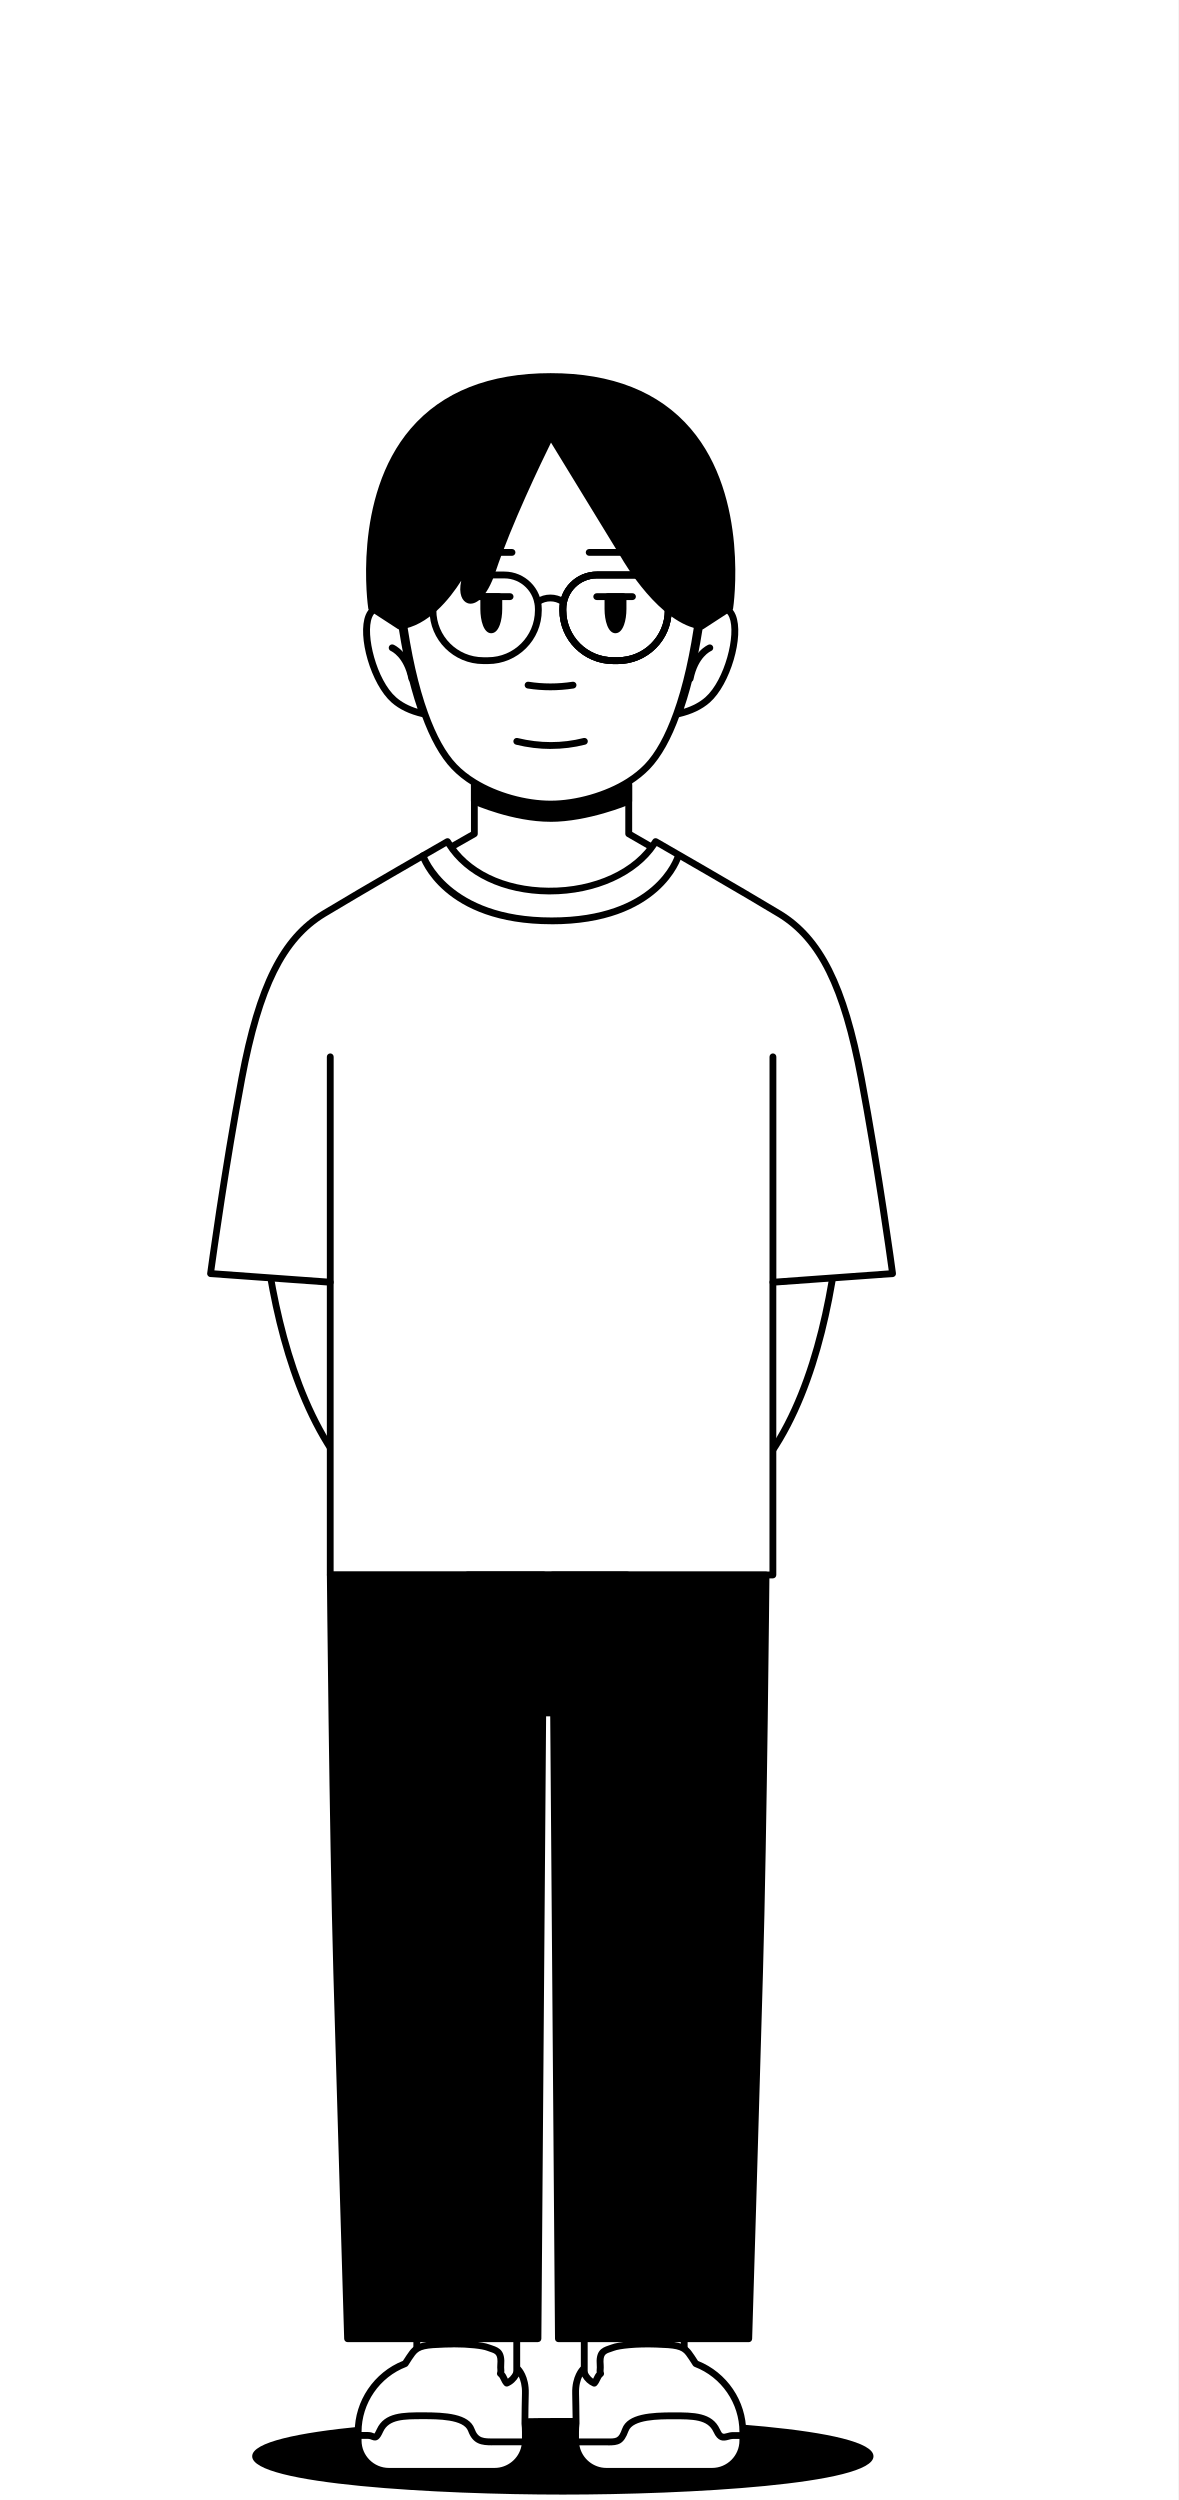
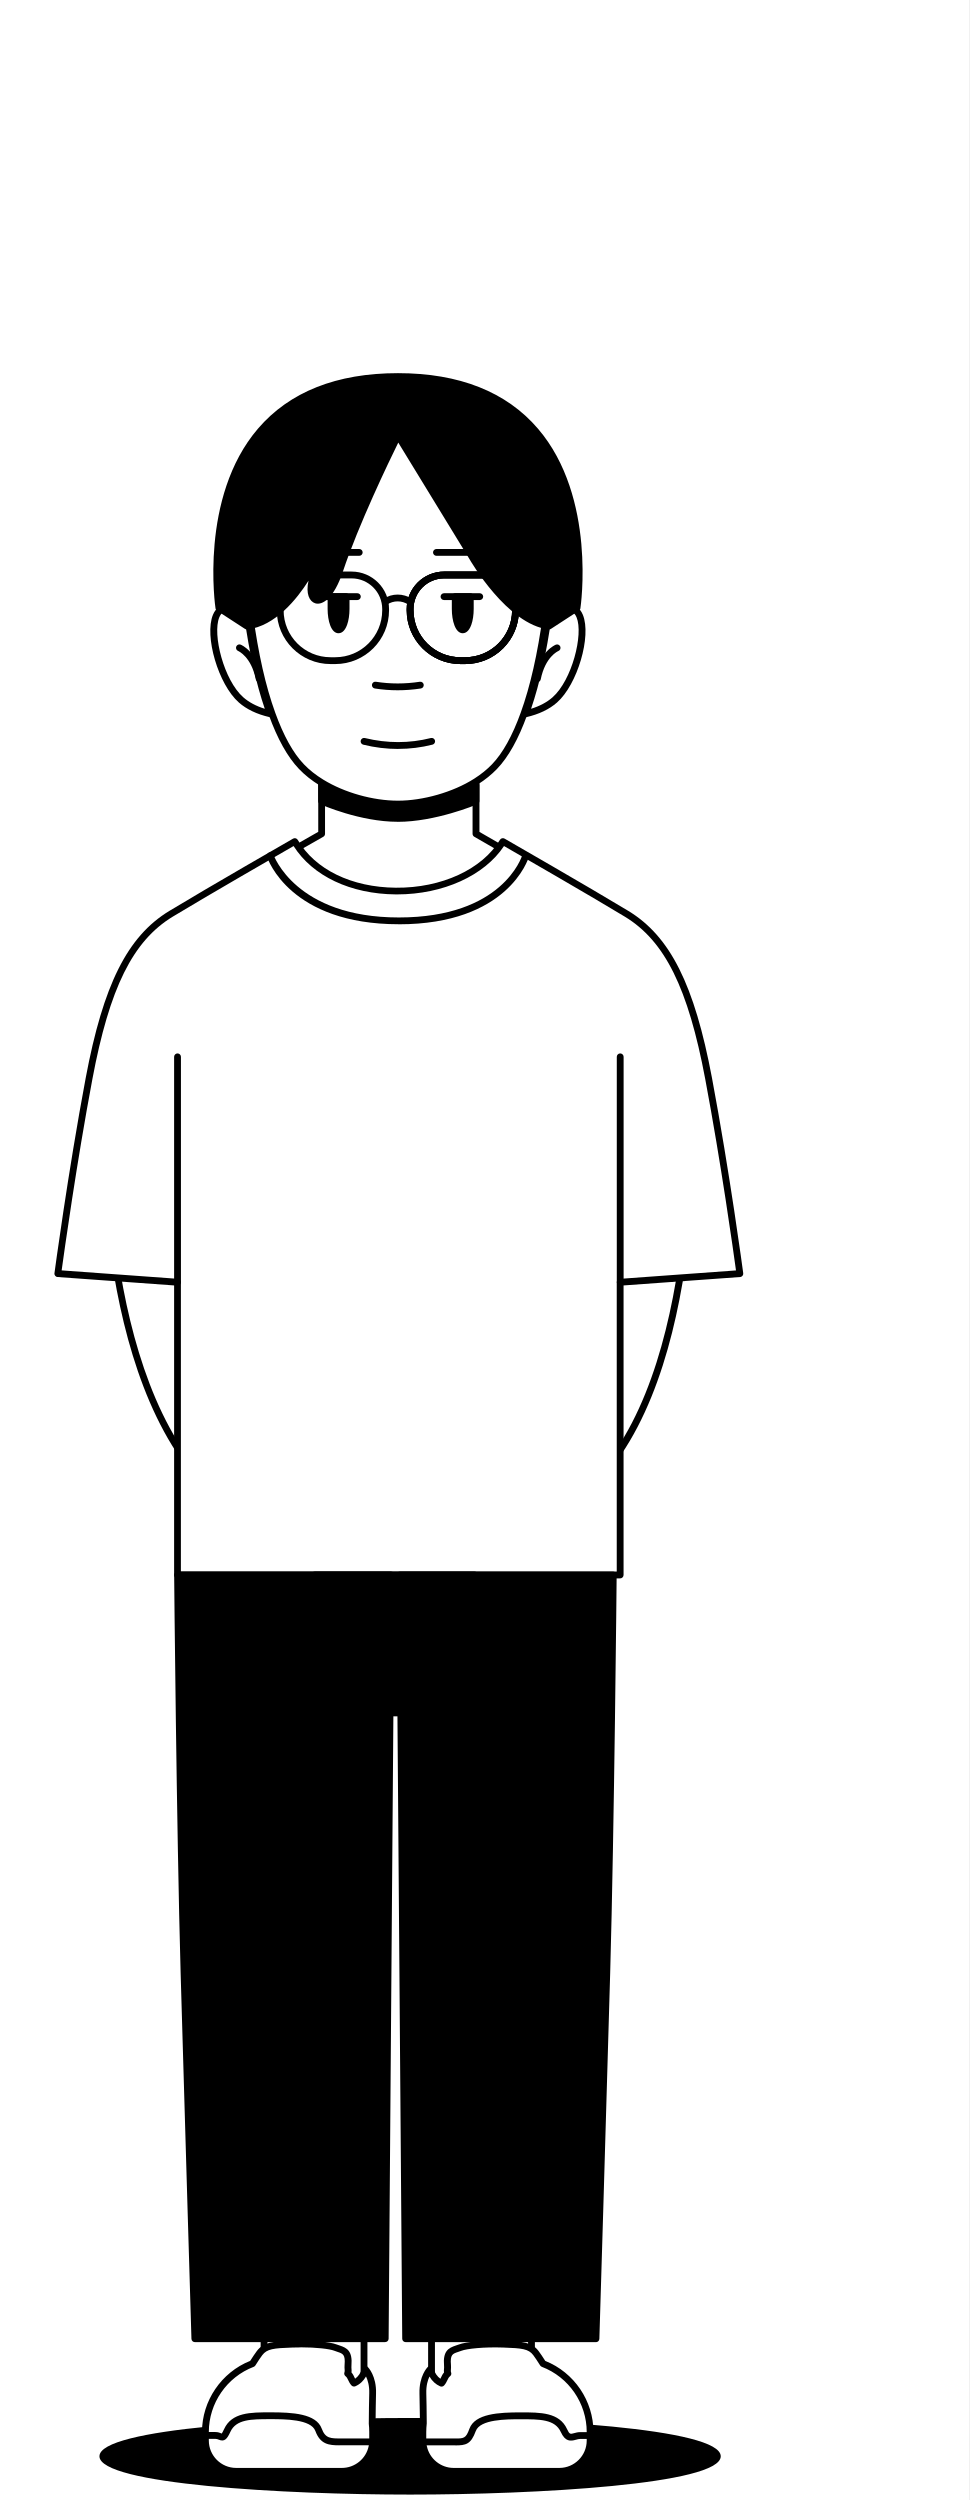
- <svg xmlns="http://www.w3.org/2000/svg" id="Layer_2" data-name="Layer 2" viewBox="0 0 259 549.5">
+ <svg xmlns="http://www.w3.org/2000/svg" id="Layer_2" data-name="Layer 2" viewBox="0 0 213 549.5">
  <defs>
    <style>
      .cls-1 {
        fill: #fff;
      }
    </style>
  </defs>
  <g id="stand_still" data-name="stand still">
    <g>
-       <rect class="cls-1" width="259" height="549.5" />
+       <rect class="cls-1" width="213" height="549.5" />
      <g>
-         <ellipse cx="123.71" cy="539.89" rx="67.53" ry="7.67" />
-         <path d="m123.71,548.31c-27.45,0-68.28-2.24-68.28-8.42s40.83-8.42,68.28-8.42,68.28,2.24,68.28,8.42-40.83,8.42-68.28,8.42Zm0-15.33c-18.01,0-34.94.8-47.67,2.24-18.9,2.14-19.11,4.65-19.11,4.68s.22,2.53,19.11,4.68c12.73,1.45,29.66,2.24,47.67,2.24s34.94-.8,47.67-2.24c18.9-2.14,19.11-4.65,19.11-4.68s-.22-2.53-19.11-4.68c-12.73-1.44-29.66-2.24-47.67-2.24Z" />
+         <ellipse cx="90.14" cy="539.89" rx="67.53" ry="7.67" />
+         <path d="m90.14,548.31c-27.45,0-68.28-2.24-68.28-8.42s40.83-8.42,68.28-8.42,68.28,2.24,68.28,8.42-40.83,8.42-68.28,8.42Zm0-15.33c-18.01,0-34.94.8-47.67,2.24-18.9,2.14-19.11,4.65-19.11,4.68s.22,2.53,19.11,4.68c12.73,1.45,29.66,2.24,47.67,2.24s34.94-.8,47.67-2.24c18.9-2.14,19.11-4.65,19.11-4.68s-.22-2.53-19.11-4.68c-12.73-1.44-29.66-2.24-47.67-2.24Z" />
      </g>
-       <path d="m165.4,325.25c-.18,0-.36-.06-.5-.19-.31-.28-.33-.75-.06-1.06,23.51-26.13,19.91-86.3,19.87-86.9,0-21.57-8.65-35.09-26.44-41.39-.04-.02-.08-.03-.12-.06l-20.33-11.73c-.23-.13-.38-.38-.38-.65v-10.01h-32.43v10.01c0,.27-.14.52-.38.65l-20.58,11.73s-.08.04-.12.06c-17.79,6.3-26.44,19.82-26.44,41.34-.04.62-3.29,57.27,19,85.37.26.32.2.8-.12,1.05-.32.26-.8.2-1.05-.12-22.65-28.56-19.36-85.78-19.32-86.35,0-22.16,8.95-36.14,27.38-42.68l20.14-11.48v-10.32c0-.2.08-.39.22-.53s.33-.22.53-.22h33.93c.41,0,.75.34.75.75v10.33l19.9,11.48c18.42,6.55,27.38,20.52,27.38,42.73.04.56,3.68,61.35-20.25,87.95-.15.16-.35.25-.56.25Z" />
+       <path d="m131.83,325.25c-.18,0-.36-.06-.5-.19-.31-.28-.33-.75-.06-1.06,23.51-26.13,19.91-86.3,19.87-86.9,0-21.57-8.65-35.09-26.44-41.39-.04-.02-.08-.03-.12-.06l-20.33-11.73c-.23-.13-.38-.38-.38-.65v-10.01h-32.43v10.01c0,.27-.14.52-.38.65l-20.58,11.73s-.08.04-.12.06c-17.79,6.3-26.44,19.82-26.44,41.34-.04.62-3.29,57.27,19,85.37.26.32.2.8-.12,1.05-.32.26-.8.2-1.05-.12-22.65-28.56-19.36-85.78-19.32-86.35,0-22.16,8.95-36.14,27.38-42.68l20.14-11.48v-10.32c0-.2.08-.39.22-.53s.33-.22.53-.22h33.93c.41,0,.75.34.75.75v10.33l19.9,11.48c18.42,6.55,27.38,20.52,27.38,42.73.04.56,3.68,61.35-20.25,87.95-.15.16-.35.25-.56.25Z" />
      <g>
-         <path d="m138.19,171.8v4.28s-9,3.8-17.21,3.8-16.72-3.8-16.72-3.8v-4.05c5.13,3.14,11.6,4.72,16.78,4.72s11.97-1.65,17.15-4.94Z" />
-         <path d="m120.98,180.63c-8.27,0-16.67-3.71-17.03-3.87-.27-.12-.44-.39-.44-.69v-4.05c0-.27.15-.52.38-.65.24-.13.53-.13.76.02,4.63,2.84,10.91,4.61,16.39,4.61s12.07-1.85,16.75-4.83c.23-.15.52-.16.76-.02.24.13.39.38.39.66v4.28c0,.3-.18.57-.46.69-.37.16-9.24,3.86-17.5,3.86Zm-15.97-5.05c1.84.76,9.07,3.55,15.97,3.55s14.54-2.81,16.46-3.56v-2.45c-4.78,2.71-10.93,4.37-16.4,4.37s-11.31-1.58-16.03-4.17v2.25Z" />
+         <path d="m104.62,171.8v4.28s-9,3.8-17.21,3.8-16.72-3.8-16.72-3.8v-4.05c5.13,3.14,11.6,4.72,16.78,4.72s11.97-1.65,17.15-4.94Z" />
+         <path d="m87.41,180.63c-8.27,0-16.67-3.71-17.03-3.87-.27-.12-.44-.39-.44-.69v-4.05c0-.27.15-.52.38-.65.24-.13.53-.13.76.02,4.63,2.84,10.91,4.61,16.39,4.61s12.07-1.85,16.75-4.83c.23-.15.52-.16.76-.02.24.13.39.38.39.66v4.28c0,.3-.18.57-.46.69-.37.16-9.24,3.86-17.5,3.86Zm-15.97-5.05c1.84.76,9.07,3.55,15.97,3.55s14.54-2.81,16.46-3.56v-2.45c-4.78,2.71-10.93,4.37-16.4,4.37s-11.31-1.58-16.03-4.17v2.25Z" />
      </g>
      <g>
-         <path class="cls-1" d="m154.35,129.2c-.21,2.09-.45,4.1-.7,6.03-1.2,8.9-2.9,16.09-4.91,21.66-1.93,5.34-4.14,9.19-6.46,11.61-1.19,1.24-2.57,2.34-4.08,3.3-5.18,3.3-11.85,4.94-17.15,4.94s-11.65-1.57-16.78-4.72c-1.65-1.01-3.16-2.18-4.44-3.53-2.33-2.42-4.54-6.27-6.47-11.61-2.01-5.57-3.71-12.76-4.9-21.65-.26-1.93-.5-3.94-.71-6.04-2.11-20.99,7.42-42.54,33.3-42.54,28.08,0,35.41,21.55,33.31,42.54Z" />
-         <path d="m121.04,177.49c-5.74,0-12.32-1.85-17.17-4.83-1.77-1.08-3.31-2.31-4.59-3.65-2.49-2.6-4.73-6.6-6.63-11.87-2.13-5.89-3.79-13.23-4.94-21.81-.27-1.93-.5-3.97-.71-6.06-1.33-13.26,1.98-25.38,9.08-33.24,6.08-6.72,14.47-10.12,24.96-10.12,11.11,0,19.74,3.32,25.66,9.86,6.83,7.55,9.81,19.45,8.4,33.5h0c-.2,2.03-.44,4.07-.71,6.06-1.16,8.59-2.82,15.93-4.95,21.81-1.9,5.28-4.13,9.27-6.63,11.87-1.19,1.24-2.61,2.39-4.22,3.41-4.91,3.12-11.63,5.06-17.55,5.06Zm0-90.08c-10.05,0-18.07,3.24-23.85,9.63-6.82,7.54-9.99,19.24-8.7,32.08.21,2.07.44,4.09.7,6.01,1.14,8.47,2.77,15.71,4.87,21.5,1.83,5.08,3.95,8.9,6.3,11.35,1.19,1.25,2.64,2.39,4.29,3.4,4.63,2.84,10.91,4.61,16.39,4.61s12.07-1.85,16.75-4.83c1.51-.96,2.83-2.03,3.94-3.18,2.35-2.45,4.47-6.27,6.3-11.35,2.09-5.78,3.73-13.02,4.87-21.5.26-1.97.5-4,.7-6.01,1.37-13.63-1.48-25.12-8.02-32.35-5.62-6.21-13.88-9.36-24.54-9.36Zm33.31,41.79h0,0Z" />
+         <path class="cls-1" d="m120.78,129.2c-.21,2.09-.45,4.1-.7,6.03-1.2,8.9-2.9,16.09-4.91,21.66-1.93,5.34-4.14,9.19-6.46,11.61-1.19,1.24-2.57,2.34-4.08,3.3-5.18,3.3-11.85,4.94-17.15,4.94s-11.65-1.57-16.78-4.72c-1.65-1.01-3.16-2.18-4.44-3.53-2.33-2.42-4.54-6.27-6.47-11.61-2.01-5.57-3.71-12.76-4.9-21.65-.26-1.93-.5-3.94-.71-6.04-2.11-20.99,7.42-42.54,33.3-42.54,28.08,0,35.41,21.55,33.31,42.54Z" />
+         <path d="m87.47,177.49c-5.74,0-12.32-1.85-17.17-4.83-1.77-1.08-3.31-2.31-4.59-3.65-2.49-2.6-4.73-6.6-6.63-11.87-2.13-5.89-3.79-13.23-4.94-21.81-.27-1.93-.5-3.97-.71-6.06-1.33-13.26,1.98-25.38,9.08-33.24,6.08-6.72,14.47-10.12,24.96-10.12,11.11,0,19.74,3.32,25.66,9.86,6.83,7.55,9.81,19.45,8.4,33.5h0c-.2,2.03-.44,4.07-.71,6.06-1.16,8.59-2.82,15.93-4.95,21.81-1.9,5.28-4.13,9.27-6.63,11.87-1.19,1.24-2.61,2.39-4.22,3.41-4.91,3.12-11.63,5.06-17.55,5.06Zm0-90.08c-10.05,0-18.07,3.24-23.85,9.63-6.82,7.54-9.99,19.24-8.7,32.08.21,2.07.44,4.09.7,6.01,1.14,8.47,2.77,15.71,4.87,21.5,1.83,5.08,3.95,8.9,6.3,11.35,1.19,1.25,2.64,2.39,4.29,3.4,4.63,2.84,10.91,4.61,16.39,4.61s12.07-1.85,16.75-4.83c1.51-.96,2.83-2.03,3.94-3.18,2.35-2.45,4.47-6.27,6.3-11.35,2.09-5.78,3.73-13.02,4.87-21.5.26-1.97.5-4,.7-6.01,1.37-13.63-1.48-25.12-8.02-32.35-5.62-6.21-13.88-9.36-24.54-9.36Zm33.31,41.79h0,0Z" />
      </g>
      <g>
-         <path d="m92.97,157.64c-.06,0-.11,0-.17-.02-2.77-.64-5.03-1.72-6.73-3.22-4.49-3.95-7.62-14.58-5.68-19.28.65-1.56,1.87-2.37,3.4-2.27,1.64.1,3.2.7,4.65,1.79.16.12.27.3.29.5,1.15,8.47,2.81,15.7,4.93,21.5.09.26.04.55-.14.75-.14.16-.35.25-.56.25Zm-9.44-23.3c-.56,0-1.27.19-1.75,1.35-1.55,3.74,1.01,13.83,5.28,17.58,1.23,1.08,2.81,1.93,4.72,2.52-1.9-5.57-3.41-12.34-4.49-20.14-1.13-.79-2.34-1.23-3.59-1.31-.06,0-.11,0-.17,0Z" />
-         <path d="m149.12,157.64c-.21,0-.42-.09-.56-.25-.18-.21-.24-.5-.14-.75,2.12-5.79,3.78-13.02,4.94-21.5.03-.2.13-.38.29-.5,1.44-1.08,3-1.68,4.64-1.78,1.54-.1,2.76.71,3.4,2.27,1.94,4.7-1.19,15.33-5.68,19.28-1.7,1.5-3.96,2.58-6.73,3.22-.06.01-.11.02-.17.02Zm5.68-21.99c-1.08,7.81-2.59,14.57-4.49,20.14,1.91-.59,3.49-1.44,4.72-2.52,0,0,0,0,0,0,4.27-3.76,6.83-13.84,5.28-17.58-.53-1.28-1.36-1.38-1.92-1.35-1.25.08-2.46.52-3.59,1.31Z" />
+         <path d="m59.39,157.64c-.06,0-.11,0-.17-.02-2.77-.64-5.03-1.72-6.73-3.22-4.49-3.95-7.62-14.58-5.68-19.28.65-1.56,1.87-2.37,3.4-2.27,1.64.1,3.2.7,4.65,1.79.16.12.27.3.29.5,1.15,8.47,2.81,15.7,4.93,21.5.09.26.04.55-.14.75-.14.16-.35.25-.56.25Zm-9.44-23.3c-.56,0-1.27.19-1.75,1.35-1.55,3.74,1.01,13.83,5.28,17.58,1.23,1.08,2.81,1.93,4.72,2.52-1.9-5.57-3.41-12.34-4.49-20.14-1.13-.79-2.34-1.23-3.59-1.31-.06,0-.11,0-.17,0Z" />
+         <path d="m115.54,157.64c-.21,0-.42-.09-.56-.25-.18-.21-.24-.5-.14-.75,2.12-5.79,3.78-13.02,4.94-21.5.03-.2.13-.38.29-.5,1.44-1.08,3-1.68,4.64-1.78,1.54-.1,2.76.71,3.4,2.27,1.94,4.7-1.19,15.33-5.68,19.28-1.7,1.5-3.96,2.58-6.73,3.22-.06.01-.11.02-.17.02Zm5.68-21.99c-1.08,7.81-2.59,14.57-4.49,20.14,1.91-.59,3.49-1.44,4.72-2.52,0,0,0,0,0,0,4.27-3.76,6.83-13.84,5.28-17.58-.53-1.28-1.36-1.38-1.92-1.35-1.25.08-2.46.52-3.59,1.31Z" />
      </g>
      <g>
-         <path d="m121.04,82.76c-47.26,0-39.36,50.84-39.36,50.84l6.16,4.01c8.84-1.08,14.86-13.85,14.86-13.85.09,1.13,0,2.01-.34,3.14-1.89,6.05,2.73,7.92,5.87-1.51,4.12-12.36,12.81-29.65,12.81-29.65l16.27,26.62s8.09,14.18,16.93,15.26l6.16-4.01s7.9-50.84-39.36-50.84Z" />
-         <path d="m154.24,138.35s-.06,0-.09,0c-9.11-1.11-17.15-15.04-17.49-15.63l-15.55-25.44c-2.04,4.15-8.74,18.05-12.17,28.34-1.99,5.97-4.54,7.48-6.1,6.98-1.25-.4-2.1-2.08-1.46-4.96-2.52,3.98-7.28,9.97-13.45,10.72-.18.02-.35-.02-.5-.12l-6.16-4.01c-.18-.12-.3-.3-.33-.51-.04-.24-3.61-24.39,9.33-39.5,6.94-8.1,17.29-12.2,30.77-12.2s23.83,4.1,30.77,12.2c12.95,15.11,9.37,39.26,9.33,39.5-.03.21-.15.4-.33.51l-6.16,4.01c-.12.08-.26.12-.41.12Zm-71.87-5.2l5.64,3.67c8.19-1.24,13.95-13.27,14-13.39.15-.31.48-.48.81-.42.33.06.59.34.61.68.1,1.28,0,2.24-.38,3.42-.74,2.36-.34,3.87.23,4.05.63.21,2.56-1.04,4.22-6.03,4.09-12.27,12.77-29.58,12.85-29.75.12-.24.37-.4.64-.41.29-.01.53.13.67.36l16.27,26.62c.09.16,7.85,13.6,16.11,14.87l5.64-3.67c.37-2.9,2.65-24.33-9.04-37.97-6.64-7.74-16.6-11.67-29.63-11.67s-22.99,3.93-29.63,11.67c-11.69,13.64-9.41,35.07-9.04,37.97Zm78.03.44h.01-.01Z" />
+         <path d="m87.47,82.76c-47.26,0-39.36,50.84-39.36,50.84l6.16,4.01c8.84-1.08,14.86-13.85,14.86-13.85.09,1.13,0,2.01-.34,3.14-1.89,6.05,2.73,7.92,5.87-1.51,4.12-12.36,12.81-29.65,12.81-29.65l16.27,26.62s8.09,14.18,16.93,15.26l6.16-4.01s7.9-50.84-39.36-50.84Z" />
+         <path d="m120.67,138.35s-.06,0-.09,0c-9.11-1.11-17.15-15.04-17.49-15.63l-15.55-25.44c-2.04,4.15-8.74,18.05-12.17,28.34-1.99,5.97-4.54,7.48-6.1,6.98-1.25-.4-2.1-2.08-1.46-4.96-2.52,3.98-7.28,9.97-13.45,10.72-.18.02-.35-.02-.5-.12l-6.16-4.01c-.18-.12-.3-.3-.33-.51-.04-.24-3.61-24.39,9.33-39.5,6.94-8.1,17.29-12.2,30.77-12.2s23.83,4.1,30.77,12.2c12.95,15.11,9.37,39.26,9.33,39.5-.03.21-.15.4-.33.51l-6.16,4.01c-.12.08-.26.12-.41.12Zm-71.87-5.2l5.64,3.67c8.19-1.24,13.95-13.27,14-13.39.15-.31.48-.48.81-.42.33.06.59.34.61.68.1,1.28,0,2.24-.38,3.42-.74,2.36-.34,3.87.23,4.05.63.21,2.56-1.04,4.22-6.03,4.09-12.27,12.77-29.58,12.85-29.75.12-.24.37-.4.64-.41.29-.01.53.13.67.36l16.27,26.62c.09.16,7.85,13.6,16.11,14.87l5.64-3.67c.37-2.9,2.65-24.33-9.04-37.97-6.64-7.74-16.6-11.67-29.63-11.67s-22.99,3.93-29.63,11.67c-11.69,13.64-9.41,35.07-9.04,37.97Zm78.03.44h.01-.01Z" />
      </g>
      <g>
-         <path d="m135.82,145.96h-1.05c-6.51,0-11.81-5.3-11.81-11.81v-.29c0-4.54,3.69-8.23,8.23-8.23h8.21c4.54,0,8.23,3.69,8.23,8.23v.29c0,6.51-5.3,11.81-11.81,11.81Zm-4.63-18.83c-3.71,0-6.73,3.02-6.73,6.73v.29c0,5.68,4.62,10.31,10.31,10.31h1.05c5.68,0,10.31-4.62,10.31-10.31v-.29c0-3.71-3.02-6.73-6.73-6.73h-8.21Z" />
-         <path d="m135.82,145.96h-1.05c-6.51,0-11.81-5.3-11.81-11.81v-.29c0-4.54,3.69-8.23,8.23-8.23h8.21c4.54,0,8.23,3.69,8.23,8.23v.29c0,6.51-5.3,11.81-11.81,11.81Zm-4.63-18.83c-3.71,0-6.73,3.02-6.73,6.73v.29c0,5.68,4.62,10.31,10.31,10.31h1.05c5.68,0,10.31-4.62,10.31-10.31v-.29c0-3.71-3.02-6.73-6.73-6.73h-8.21Z" />
-         <path d="m135.82,145.96h-1.05c-6.51,0-11.81-5.3-11.81-11.81v-.29c0-4.54,3.69-8.23,8.23-8.23h8.21c4.54,0,8.23,3.69,8.23,8.23v.29c0,6.51-5.3,11.81-11.81,11.81Zm-4.63-18.83c-3.71,0-6.73,3.02-6.73,6.73v.29c0,5.68,4.62,10.31,10.31,10.31h1.05c5.68,0,10.31-4.62,10.31-10.31v-.29c0-3.71-3.02-6.73-6.73-6.73h-8.21Z" />
-         <path d="m107.27,145.96h-1.05c-6.51,0-11.81-5.3-11.81-11.81v-.29c0-4.54,3.69-8.23,8.23-8.23h8.21c4.54,0,8.23,3.69,8.23,8.23v.29c0,6.51-5.3,11.81-11.81,11.81Zm-4.63-18.83c-3.71,0-6.73,3.02-6.73,6.73v.29c0,5.68,4.62,10.31,10.31,10.31h1.05c5.68,0,10.31-4.62,10.31-10.31v-.29c0-3.71-3.02-6.73-6.73-6.73h-8.21Z" />
-         <path d="m123.71,133.01c-.14,0-.29-.04-.42-.13-1.38-.93-3.24-.93-4.62,0-.34.23-.81.14-1.04-.2-.23-.34-.14-.81.2-1.04,1.88-1.27,4.41-1.27,6.29,0,.34.23.44.7.2,1.04-.15.22-.38.33-.62.33Z" />
+         <path d="m102.25,145.96h-1.05c-6.51,0-11.81-5.3-11.81-11.81v-.29c0-4.54,3.69-8.23,8.23-8.23h8.21c4.54,0,8.23,3.69,8.23,8.23v.29c0,6.51-5.3,11.81-11.81,11.81Zm-4.63-18.83c-3.71,0-6.73,3.02-6.73,6.73v.29c0,5.68,4.62,10.31,10.31,10.31h1.05c5.68,0,10.31-4.62,10.31-10.31v-.29c0-3.71-3.02-6.73-6.73-6.73h-8.21Z" />
+         <path d="m102.25,145.96h-1.05c-6.51,0-11.81-5.3-11.81-11.81v-.29c0-4.54,3.69-8.23,8.23-8.23h8.21c4.54,0,8.23,3.69,8.23,8.23v.29c0,6.51-5.3,11.81-11.81,11.81Zm-4.63-18.83c-3.71,0-6.73,3.02-6.73,6.73v.29c0,5.68,4.62,10.31,10.31,10.31h1.05c5.68,0,10.31-4.62,10.31-10.31v-.29c0-3.71-3.02-6.73-6.73-6.73h-8.21Z" />
+         <path d="m102.25,145.96h-1.05c-6.51,0-11.81-5.3-11.81-11.81v-.29c0-4.54,3.69-8.23,8.23-8.23h8.21c4.54,0,8.23,3.69,8.23,8.23v.29c0,6.51-5.3,11.81-11.81,11.81Zm-4.63-18.83c-3.71,0-6.73,3.02-6.73,6.73v.29c0,5.68,4.62,10.31,10.31,10.31h1.05c5.68,0,10.31-4.62,10.31-10.31v-.29c0-3.71-3.02-6.73-6.73-6.73h-8.21Z" />
+         <path d="m73.7,145.96h-1.05c-6.51,0-11.81-5.3-11.81-11.81v-.29c0-4.54,3.69-8.23,8.23-8.23h8.21c4.54,0,8.23,3.69,8.23,8.23v.29c0,6.51-5.3,11.81-11.81,11.81Zm-4.63-18.83c-3.71,0-6.73,3.02-6.73,6.73v.29c0,5.68,4.62,10.31,10.31,10.31h1.05c5.68,0,10.31-4.62,10.31-10.31v-.29c0-3.71-3.02-6.73-6.73-6.73h-8.21Z" />
+         <path d="m90.14,133.01c-.14,0-.29-.04-.42-.13-1.38-.93-3.24-.93-4.62,0-.34.23-.81.14-1.04-.2-.23-.34-.14-.81.2-1.04,1.88-1.27,4.41-1.27,6.29,0,.34.23.44.7.2,1.04-.15.22-.38.33-.62.33Z" />
      </g>
-       <path d="m120.98,151.72c-1.69,0-3.37-.13-5.03-.39-.41-.06-.69-.45-.62-.86.06-.41.45-.69.86-.62,3.16.5,6.41.5,9.66,0,.41-.06.79.22.85.63.06.41-.22.79-.63.85-1.7.26-3.41.39-5.1.39Z" />
-       <path d="m121.09,164.62c-2.54,0-5.11-.31-7.68-.94-.4-.1-.65-.5-.55-.91.1-.4.5-.65.91-.55,4.9,1.19,9.78,1.19,14.5,0,.4-.1.81.14.91.54.1.4-.14.81-.54.91-2.48.63-5,.94-7.54.94Z" />
+       <path d="m87.41,151.72c-1.69,0-3.37-.13-5.03-.39-.41-.06-.69-.45-.62-.86.06-.41.45-.69.86-.62,3.16.5,6.41.5,9.66,0,.41-.06.79.22.85.63.06.41-.22.79-.63.85-1.7.26-3.41.39-5.1.39Z" />
+       <path d="m87.52,164.62c-2.54,0-5.11-.31-7.68-.94-.4-.1-.65-.5-.55-.91.1-.4.5-.65.91-.55,4.9,1.19,9.78,1.19,14.5,0,.4-.1.81.14.91.54.1.4-.14.81-.54.91-2.48.63-5,.94-7.54.94Z" />
      <g>
-         <path d="m139.02,131.89h-7.86c-.41,0-.75-.34-.75-.75s.34-.75.75-.75h7.86c.41,0,.75.34.75.75s-.34.75-.75.75Z" />
+         <path d="m105.45,131.89h-7.86c-.41,0-.75-.34-.75-.75s.34-.75.75-.75h7.86c.41,0,.75.34.75.75s-.34.75-.75.75Z" />
        <g>
-           <path d="m136.95,131.14v2.71c0,1.26-.18,2.41-.49,3.25-.3.83-.71,1.35-1.17,1.35-.91,0-1.66-2.07-1.66-4.6v-2.71h3.31Z" />
-           <path d="m135.29,139.19c-1.65,0-2.41-2.77-2.41-5.35v-2.71c0-.41.34-.75.75-.75h3.31c.41,0,.75.34.75.75v2.71c0,1.31-.19,2.56-.53,3.5-.55,1.52-1.32,1.84-1.87,1.84Zm-.91-7.31v1.96c0,2.41.68,3.73.95,3.85-.03-.03.2-.24.42-.86.28-.78.44-1.87.44-2.99v-1.96h-1.81Z" />
+           <path d="m103.38,131.14v2.71c0,1.26-.18,2.41-.49,3.25-.3.83-.71,1.35-1.17,1.35-.91,0-1.66-2.07-1.66-4.6v-2.71h3.31Z" />
+           <path d="m101.72,139.19c-1.65,0-2.41-2.77-2.41-5.35v-2.71c0-.41.34-.75.75-.75h3.31c.41,0,.75.34.75.75v2.71c0,1.31-.19,2.56-.53,3.5-.55,1.52-1.32,1.84-1.87,1.84Zm-.91-7.31v1.96c0,2.41.68,3.73.95,3.85-.03-.03.2-.24.42-.86.28-.78.44-1.87.44-2.99v-1.96h-1.81Z" />
        </g>
      </g>
      <g>
-         <path d="m112.12,131.89h-8.27c-.41,0-.75-.34-.75-.75s.34-.75.75-.75h8.27c.41,0,.75.34.75.75s-.34.75-.75.75Z" />
+         <path d="m78.55,131.89h-8.27c-.41,0-.75-.34-.75-.75s.34-.75.75-.75h8.27c.41,0,.75.34.75.75s-.34.75-.75.75Z" />
        <g>
-           <path d="m109.64,131.14v2.71c0,1.26-.18,2.41-.49,3.25-.3.83-.71,1.35-1.17,1.35-.91,0-1.66-2.07-1.66-4.6v-2.71h3.31Z" />
-           <path d="m107.98,139.19c-1.65,0-2.4-2.77-2.4-5.35v-2.71c0-.41.34-.75.75-.75h3.31c.41,0,.75.34.75.75v2.71c0,1.31-.19,2.56-.53,3.5-.55,1.52-1.32,1.84-1.87,1.84Zm-.9-7.31v1.96c0,2.41.68,3.73.95,3.85-.03-.03.2-.24.42-.86.28-.78.44-1.87.44-2.99v-1.96h-1.81Z" />
+           <path d="m76.07,131.14v2.71c0,1.26-.18,2.41-.49,3.25-.3.83-.71,1.35-1.17,1.35-.91,0-1.66-2.07-1.66-4.6v-2.71h3.31Z" />
+           <path d="m74.41,139.19c-1.65,0-2.4-2.77-2.4-5.35v-2.71c0-.41.34-.75.75-.75h3.31c.41,0,.75.34.75.75v2.71c0,1.31-.19,2.56-.53,3.5-.55,1.52-1.32,1.84-1.87,1.84Zm-.9-7.31v1.96c0,2.41.68,3.73.95,3.85-.03-.03.2-.24.42-.86.28-.78.44-1.87.44-2.99v-1.96h-1.81Z" />
        </g>
      </g>
      <g>
-         <path d="m140.26,122.17h-10.76c-.41,0-.75-.34-.75-.75s.34-.75.75-.75h10.76c.41,0,.75.34.75.75s-.34.75-.75.75Z" />
-         <path d="m112.54,122.17h-10.76c-.41,0-.75-.34-.75-.75s.34-.75.75-.75h10.76c.41,0,.75.34.75.75s-.34.75-.75.75Z" />
+         <path d="m106.69,122.17h-10.76c-.41,0-.75-.34-.75-.75s.34-.75.75-.75h10.76c.41,0,.75.34.75.75s-.34.75-.75.75Z" />
+         <path d="m78.96,122.17h-10.76c-.41,0-.75-.34-.75-.75s.34-.75.75-.75h10.76c.41,0,.75.34.75.75s-.34.75-.75.75Z" />
      </g>
      <g>
-         <path class="cls-1" d="m156.02,142.39s-3.23,1.3-4.34,6.78" />
-         <path d="m151.69,149.92s-.1,0-.15-.01c-.41-.08-.67-.48-.59-.88,1.17-5.81,4.64-7.27,4.79-7.33.38-.16.82.03.98.42.15.38-.03.82-.41.97-.12.05-2.89,1.28-3.89,6.24-.07.36-.38.6-.73.6Z" />
+         <path class="cls-1" d="m122.45,142.39s-3.23,1.3-4.34,6.78" />
+         <path d="m118.12,149.92s-.1,0-.15-.01c-.41-.08-.67-.48-.59-.88,1.17-5.81,4.64-7.27,4.79-7.33.38-.16.82.03.98.42.15.38-.03.82-.41.97-.12.05-2.89,1.28-3.89,6.24-.07.36-.38.6-.73.6Z" />
      </g>
      <g>
-         <path class="cls-1" d="m86.18,142.39s3.23,1.3,4.34,6.78" />
-         <path d="m90.52,149.92c-.35,0-.66-.25-.73-.6-1-4.97-3.77-6.19-3.89-6.24-.38-.16-.56-.6-.4-.98s.59-.56.97-.41c.15.06,3.62,1.52,4.79,7.33.08.41-.18.8-.59.88-.05,0-.1.01-.15.01Z" />
+         <path class="cls-1" d="m52.61,142.39s3.23,1.3,4.34,6.78" />
+         <path d="m56.95,149.92c-.35,0-.66-.25-.73-.6-1-4.97-3.77-6.19-3.89-6.24-.38-.16-.56-.6-.4-.98s.59-.56.97-.41c.15.06,3.62,1.52,4.79,7.33.08.41-.18.8-.59.88-.05,0-.1.01-.15.01Z" />
      </g>
-       <path d="m78.08,339.21c-.41,0-.75-.34-.75-.75v-103.11c0-.41.34-.75.75-.75s.75.34.75.75v103.11c0,.41-.34.75-.75.75Z" />
-       <path d="m164.12,339.21c-.41,0-.75-.34-.75-.75v-103.11c0-.41.34-.75.75-.75s.75.34.75.75v103.11c0,.41-.34.75-.75.75Z" />
+       <path d="m44.51,339.21c-.41,0-.75-.34-.75-.75v-103.11c0-.41.34-.75.75-.75s.75.34.75.75v103.11c0,.41-.34.75-.75.75Z" />
+       <path d="m130.55,339.21c-.41,0-.75-.34-.75-.75v-103.11c0-.41.34-.75.75-.75s.75.34.75.75v103.11c0,.41-.34.75-.75.75Z" />
      <g>
-         <path class="cls-1" d="m196.19,279.94l-26.31,1.9v64.34h-97.29v-64.34l-26.31-1.9s2.93-21.9,6.87-42.89c4.02-21.38,9.44-30.99,18.03-36.2,8.59-5.21,27.19-15.88,27.19-15.88,8.73,15.03,37.32,14,45.74,0,0,0,18.59,10.68,27.19,15.88,8.59,5.21,14.01,14.82,18.03,36.2,3.94,20.99,6.87,42.89,6.87,42.89Z" />
-         <path d="m169.88,346.93h-97.29c-.41,0-.75-.34-.75-.75v-63.64l-25.61-1.85c-.21-.01-.4-.11-.53-.27-.13-.16-.19-.37-.16-.57.03-.22,2.97-22.16,6.87-42.93,3.85-20.48,9.17-31.12,18.38-36.7,8.5-5.15,27.02-15.79,27.2-15.89.36-.2.81-.08,1.02.27,3.78,6.51,11.84,10.44,21.57,10.52,10.04.09,18.98-4.05,22.88-10.53.21-.35.66-.46,1.02-.26.19.11,18.7,10.74,27.2,15.89,9.2,5.59,14.53,16.22,18.38,36.7,3.9,20.77,6.85,42.71,6.87,42.93.03.21-.03.41-.16.57-.13.16-.32.26-.53.27l-25.61,1.85v63.64c0,.41-.34.75-.75.75Zm-96.54-1.5h95.79v-63.59c0-.39.3-.72.7-.75l25.51-1.85c-.56-4.11-3.28-23.55-6.76-42.06-3.76-20.02-8.88-30.36-17.68-35.7-7.6-4.61-23.24-13.61-26.55-15.52-4.3,6.5-13.4,10.63-23.49,10.63-.1,0-.19,0-.29,0-9.95-.08-18.28-4.03-22.47-10.63-3.33,1.92-18.94,10.91-26.54,15.51-8.8,5.34-13.92,15.68-17.68,35.7-3.48,18.51-6.19,37.95-6.76,42.06l25.51,1.85c.39.03.7.35.7.75v63.59Z" />
+         <path class="cls-1" d="m162.62,279.94l-26.31,1.9v64.34H39.02v-64.34l-26.31-1.9s2.93-21.9,6.87-42.89c4.02-21.38,9.44-30.99,18.03-36.2,8.59-5.21,27.19-15.88,27.19-15.88,8.73,15.03,37.32,14,45.74,0,0,0,18.59,10.68,27.19,15.88,8.59,5.21,14.01,14.82,18.03,36.2,3.94,20.99,6.87,42.89,6.87,42.89Z" />
+         <path d="m136.31,346.93H39.02c-.41,0-.75-.34-.75-.75v-63.64l-25.61-1.85c-.21-.01-.4-.11-.53-.27-.13-.16-.19-.37-.16-.57.03-.22,2.97-22.16,6.87-42.93,3.85-20.48,9.17-31.12,18.38-36.7,8.5-5.15,27.02-15.79,27.2-15.89.36-.2.81-.08,1.02.27,3.78,6.51,11.84,10.44,21.57,10.52,10.04.09,18.98-4.05,22.88-10.53.21-.35.66-.46,1.02-.26.19.11,18.7,10.74,27.2,15.89,9.2,5.59,14.53,16.22,18.38,36.7,3.9,20.77,6.85,42.71,6.87,42.93.03.21-.03.41-.16.57-.13.16-.32.26-.53.27l-25.61,1.85v63.64c0,.41-.34.75-.75.75Zm-96.54-1.5h95.79v-63.59c0-.39.3-.72.7-.75l25.51-1.85c-.56-4.11-3.28-23.55-6.76-42.06-3.76-20.02-8.88-30.36-17.68-35.7-7.6-4.61-23.24-13.61-26.55-15.52-4.3,6.5-13.4,10.63-23.49,10.63-.1,0-.19,0-.29,0-9.95-.08-18.28-4.03-22.47-10.63-3.33,1.92-18.94,10.91-26.54,15.51-8.8,5.34-13.92,15.68-17.68,35.7-3.48,18.51-6.19,37.95-6.76,42.06l25.51,1.85c.39.03.7.35.7.75v63.59Z" />
      </g>
-       <path d="m72.59,282.59c-.41,0-.75-.34-.75-.75v-49.55c0-.41.34-.75.75-.75s.75.34.75.75v49.55c0,.41-.34.75-.75.75Z" />
-       <path d="m169.89,282.59c-.41,0-.75-.34-.75-.75v-49.55c0-.41.34-.75.75-.75s.75.34.75.75v49.55c0,.41-.34.75-.75.75Z" />
+       <path d="m39.02,282.59c-.41,0-.75-.34-.75-.75v-49.55c0-.41.34-.75.75-.75s.75.34.75.75v49.55c0,.41-.34.75-.75.75Z" />
+       <path d="m136.32,282.59c-.41,0-.75-.34-.75-.75v-49.55c0-.41.34-.75.75-.75s.75.34.75.75v49.55c0,.41-.34.75-.75.75Z" />
      <g>
-         <path d="m119.51,346.18l-1.28,167.87h-41.83s-1.46-48.39-2.38-80.5c-.91-32.12-1.42-87.36-1.42-87.36h46.92Z" />
-         <path d="m118.23,514.8h-41.83c-.41,0-.74-.32-.75-.73,0,0-1.46-48.39-2.38-80.5-.9-31.76-1.42-86.83-1.42-87.38,0-.2.08-.39.22-.54.14-.14.33-.22.53-.22h46.92c.2,0,.39.08.53.22.14.14.22.33.22.53l-1.28,167.87c0,.41-.34.74-.75.74Zm-41.11-1.5h40.36l1.27-166.37h-45.41c.07,6.76.57,56.88,1.42,86.59.85,29.8,2.17,73.62,2.36,79.77Z" />
+         <path d="m85.94,346.18l-1.28,167.87h-41.83s-1.46-48.39-2.38-80.5c-.91-32.12-1.42-87.36-1.42-87.36h46.92Z" />
+         <path d="m84.66,514.8h-41.83c-.41,0-.74-.32-.75-.73,0,0-1.46-48.39-2.38-80.5-.9-31.76-1.42-86.83-1.42-87.38,0-.2.08-.39.22-.54.14-.14.33-.22.53-.22h46.92c.2,0,.39.08.53.22.14.14.22.33.22.53l-1.28,167.87c0,.41-.34.74-.75.74Zm-41.11-1.5h40.36l1.27-166.37h-45.41c.07,6.76.57,56.88,1.42,86.59.85,29.8,2.17,73.62,2.36,79.77Z" />
      </g>
      <g>
-         <path d="m168.36,346.18s-.51,55.25-1.42,87.36c-.91,32.12-2.38,80.5-2.38,80.5h-41.82l-1.29-167.87h46.92Z" />
-         <path d="m164.56,514.8h-41.82c-.41,0-.75-.33-.75-.74l-1.29-167.87c0-.2.08-.39.22-.53.14-.14.33-.22.53-.22h46.92c.2,0,.39.08.53.22.14.14.22.33.22.54,0,.55-.52,55.62-1.42,87.38-.9,31.75-2.36,80.02-2.38,80.5-.01.41-.34.73-.75.73Zm-41.08-1.5h40.35c.19-6.18,1.51-50.16,2.36-79.77.85-29.71,1.35-79.84,1.42-86.59h-45.4l1.28,166.37Z" />
+         <path d="m134.79,346.18s-.51,55.25-1.42,87.36c-.91,32.12-2.38,80.5-2.38,80.5h-41.82l-1.29-167.87h46.92Z" />
+         <path d="m130.98,514.8h-41.82c-.41,0-.75-.33-.75-.74l-1.29-167.87c0-.2.08-.39.22-.53.14-.14.33-.22.53-.22h46.92c.2,0,.39.08.53.22.14.14.22.33.22.54,0,.55-.52,55.62-1.42,87.38-.9,31.75-2.36,80.02-2.38,80.5-.01.41-.34.73-.75.73Zm-41.08-1.5h40.35c.19-6.18,1.51-50.16,2.36-79.77.85-29.71,1.35-79.84,1.42-86.59h-45.4l1.28,166.37Z" />
      </g>
-       <path d="m113.58,525.36h-21.97c-.41,0-.75-.34-.75-.75v-21.97c0-.41.34-.75.75-.75h21.97c.41,0,.75.34.75.75v21.97c0,.41-.34.75-.75.75Zm-21.22-1.5h20.47v-20.47h-20.47v20.47Z" />
+       <path d="m80.01,525.36h-21.97c-.41,0-.75-.34-.75-.75v-21.97c0-.41.34-.75.75-.75h21.97c.41,0,.75.34.75.75v21.97c0,.41-.34.75-.75.75Zm-21.22-1.5h20.47v-20.47h-20.47v20.47Z" />
      <g>
-         <path class="cls-1" d="m115.48,536.44v-1.9c0-.63-.04-1.25-.11-1.86.02-2.34.05-4.94.1-6.59.11-3.59-1.58-5.28-1.58-5.28-.56,1.69-1.5,2.58-2.51,3.03-.64-.72-.63-1.52-1.39-2.11.23-.6,0-.96.07-1.83.28-3.34-1.13-3.24-2.75-3.87-1.44-.56-5.42-.92-9.51-.77-4.08.14-5.92.28-7.18,1.97-.5.66-1.06,1.52-1.56,2.32-6.05,2.3-10.34,8.15-10.34,15.01v1.9c0,3.73,3.03,6.76,6.76,6.76h23.24c3.26,0,5.98-2.31,6.62-5.37h0s0,0,0,0c.09-.45.14-.91.14-1.39" />
-         <path d="m108.72,543.95h-23.24c-4.14,0-7.51-3.37-7.51-7.51v-1.9c0-6.84,4.25-13.09,10.59-15.62.56-.88,1.05-1.61,1.46-2.16,1.48-1.97,3.56-2.13,7.76-2.27,4.1-.14,8.22.21,9.81.83.22.08.43.16.64.22,1.63.54,2.85,1.21,2.59,4.41-.03.3,0,.53.01.75.02.23.04.48,0,.77.31.35.49.72.64,1.06.05.11.1.21.15.31.69-.48,1.22-1.24,1.56-2.28.08-.25.29-.43.54-.49.25-.06.52.02.7.2.08.08,1.92,1.96,1.8,5.83-.05,1.64-.08,4.24-.1,6.57.07.56.11,1.21.11,1.85v1.9c0,.5-.05,1.01-.15,1.51,0,.01,0,.02,0,.03-.72,3.46-3.81,5.97-7.35,5.97Zm-9.11-27.99c-.58,0-1.18,0-1.78.03-4.15.14-5.58.3-6.61,1.67-.42.56-.93,1.32-1.52,2.27-.09.14-.22.24-.37.3-5.9,2.25-9.86,8-9.86,14.31v1.9c0,3.31,2.7,6.01,6.01,6.01h23.24c2.83,0,5.31-2.01,5.88-4.78.09-.41.13-.82.13-1.24v-1.9c0-.58-.03-1.18-.1-1.78.02-2.44.05-5.05.1-6.7.05-1.69-.34-2.92-.71-3.7-.58,1-1.36,1.73-2.34,2.15-.3.13-.64.05-.86-.19-.36-.4-.55-.81-.72-1.16-.17-.37-.3-.64-.58-.86-.26-.2-.36-.55-.24-.86.07-.18.06-.3.04-.62-.02-.26-.05-.58-.01-1.01.19-2.27-.36-2.46-1.56-2.86-.23-.08-.47-.16-.71-.25-1.03-.4-3.95-.75-7.42-.75Z" />
+         <path class="cls-1" d="m81.91,536.44v-1.9c0-.63-.04-1.25-.11-1.86.02-2.34.05-4.94.1-6.59.11-3.59-1.58-5.28-1.58-5.28-.56,1.69-1.5,2.58-2.51,3.03-.64-.72-.63-1.52-1.39-2.11.23-.6,0-.96.07-1.83.28-3.34-1.13-3.24-2.75-3.87-1.44-.56-5.42-.92-9.51-.77-4.08.14-5.92.28-7.18,1.97-.5.66-1.06,1.52-1.56,2.32-6.05,2.3-10.34,8.15-10.34,15.01v1.9c0,3.73,3.03,6.76,6.76,6.76h23.24c3.26,0,5.98-2.31,6.62-5.37h0s0,0,0,0c.09-.45.14-.91.14-1.39" />
+         <path d="m75.15,543.95h-23.24c-4.14,0-7.51-3.37-7.51-7.51v-1.9c0-6.84,4.25-13.09,10.59-15.62.56-.88,1.05-1.61,1.46-2.16,1.48-1.97,3.56-2.13,7.76-2.27,4.1-.14,8.22.21,9.81.83.22.08.43.16.64.22,1.63.54,2.85,1.21,2.59,4.41-.03.3,0,.53.01.75.02.23.04.48,0,.77.31.35.49.72.64,1.06.05.11.1.21.15.31.69-.48,1.22-1.24,1.56-2.28.08-.25.29-.43.54-.49.25-.06.52.02.7.2.08.08,1.92,1.96,1.8,5.83-.05,1.64-.08,4.24-.1,6.57.07.56.11,1.21.11,1.85v1.9c0,.5-.05,1.01-.15,1.51,0,.01,0,.02,0,.03-.72,3.46-3.81,5.97-7.35,5.97Zm-9.11-27.99c-.58,0-1.18,0-1.78.03-4.15.14-5.58.3-6.61,1.67-.42.56-.93,1.32-1.52,2.27-.09.14-.22.24-.37.3-5.9,2.25-9.86,8-9.86,14.31v1.9c0,3.31,2.7,6.01,6.01,6.01h23.24c2.83,0,5.31-2.01,5.88-4.78.09-.41.13-.82.13-1.24v-1.9c0-.58-.03-1.18-.1-1.78.02-2.44.05-5.05.1-6.7.05-1.69-.34-2.92-.71-3.7-.58,1-1.36,1.73-2.34,2.15-.3.13-.64.05-.86-.19-.36-.4-.55-.81-.72-1.16-.17-.37-.3-.64-.58-.86-.26-.2-.36-.55-.24-.86.07-.18.06-.3.04-.62-.02-.26-.05-.58-.01-1.01.19-2.27-.36-2.46-1.56-2.86-.23-.08-.47-.16-.71-.25-1.03-.4-3.95-.75-7.42-.75Z" />
      </g>
      <g>
-         <path class="cls-1" d="m78.72,535.31h2.18c1.48,0,1.51,1.35,2.63-1.09,1.48-3.24,5.14-3.24,9.51-3.24s9.51.21,10.56,3.1,2.94,2.64,5.68,2.64h6.2" />
-         <path d="m108.15,537.48c-2.26,0-4.18-.2-5.26-3.14-.95-2.61-6.75-2.61-9.86-2.61-4.22,0-7.55,0-8.83,2.8-.72,1.58-1.29,2.24-2.55,1.71-.23-.09-.44-.18-.76-.18h-2.18c-.41,0-.75-.34-.75-.75s.34-.75.75-.75h2.18c.62,0,1.05.18,1.33.3.03.01.06.02.08.04.09-.12.25-.39.53-.99,1.68-3.68,5.81-3.68,10.19-3.68,4.82,0,10.06.28,11.27,3.59.8,2.18,1.99,2.17,4.37,2.15h6.8c.41,0,.75.33.75.75s-.34.75-.75.75h-6.79c-.18,0-.36,0-.53,0Z" />
+         <path class="cls-1" d="m45.15,535.31h2.18c1.48,0,1.51,1.35,2.63-1.09,1.48-3.24,5.14-3.24,9.51-3.24s9.51.21,10.56,3.1,2.94,2.64,5.68,2.64h6.2" />
+         <path d="m74.58,537.48c-2.26,0-4.18-.2-5.26-3.14-.95-2.61-6.75-2.61-9.86-2.61-4.22,0-7.55,0-8.83,2.8-.72,1.58-1.29,2.24-2.55,1.71-.23-.09-.44-.18-.76-.18h-2.18c-.41,0-.75-.34-.75-.75s.34-.75.75-.75h2.18c.62,0,1.05.18,1.33.3.03.01.06.02.08.04.09-.12.25-.39.53-.99,1.68-3.68,5.81-3.68,10.19-3.68,4.82,0,10.06.28,11.27,3.59.8,2.18,1.99,2.17,4.37,2.15h6.8c.41,0,.75.33.75.75s-.34.75-.75.75h-6.79c-.18,0-.36,0-.53,0Z" />
      </g>
-       <path d="m150.39,525.36h-21.97c-.41,0-.75-.34-.75-.75v-21.97c0-.41.34-.75.75-.75h21.97c.41,0,.75.34.75.75v21.97c0,.41-.34.75-.75.75Zm-21.22-1.5h20.47v-20.47h-20.47v20.47Z" />
+       <path d="m116.82,525.36h-21.97c-.41,0-.75-.34-.75-.75v-21.97c0-.41.34-.75.75-.75h21.97c.41,0,.75.34.75.75v21.97c0,.41-.34.75-.75.75Zm-21.22-1.5h20.47v-20.47h-20.47v20.47Z" />
      <g>
-         <path class="cls-1" d="m126.52,536.44v-1.9c0-.63.04-1.25.11-1.86-.02-2.34-.05-4.94-.1-6.59-.11-3.59,1.58-5.28,1.58-5.28.56,1.69,1.5,2.58,2.51,3.03.64-.72.63-1.52,1.39-2.11-.23-.6,0-.96-.07-1.83-.28-3.34,1.13-3.24,2.75-3.87,1.44-.56,5.42-.92,9.51-.77,4.08.14,5.92.28,7.18,1.97.5.66,1.06,1.52,1.56,2.32,6.05,2.3,10.34,8.15,10.34,15.01v1.9c0,3.73-3.03,6.76-6.76,6.76h-23.24c-3.26,0-5.98-2.31-6.62-5.37h0s0,0,0,0c-.09-.45-.14-.91-.14-1.39" />
-         <path d="m156.52,543.95h-23.24c-3.53,0-6.61-2.5-7.35-5.94,0,0,0-.02,0-.03-.11-.51-.16-1.02-.16-1.54v-1.9c0-.65.04-1.3.11-1.95-.03-2.84-.07-5.11-.11-6.48-.11-3.87,1.73-5.76,1.8-5.83.18-.18.45-.26.7-.2.25.06.46.25.54.49.35,1.04.87,1.8,1.56,2.28.05-.1.1-.2.15-.31.16-.34.33-.71.64-1.06-.04-.28-.02-.54,0-.77.02-.22.04-.45.01-.75-.27-3.2.96-3.87,2.58-4.41.21-.07.42-.14.64-.22,1.59-.62,5.71-.96,9.81-.83,4.2.14,6.28.3,7.76,2.27.41.55.9,1.27,1.46,2.16,6.35,2.53,10.59,8.77,10.59,15.62v1.9c0,4.14-3.37,7.51-7.51,7.51Zm-29.12-6.25c.59,2.75,3.06,4.75,5.88,4.75h23.24c3.31,0,6.01-2.7,6.01-6.01v-1.9c0-6.31-3.96-12.06-9.86-14.31-.15-.06-.28-.17-.37-.3-.59-.95-1.11-1.71-1.52-2.27-1.03-1.37-2.46-1.53-6.61-1.67-4.23-.15-8.01.25-9.21.72-.24.09-.48.17-.71.25-1.21.4-1.76.59-1.56,2.86.04.43,0,.75-.01,1.01-.03.32-.03.44.04.62.12.31.02.66-.24.86-.28.22-.41.49-.58.86-.17.36-.36.76-.72,1.16-.22.24-.56.31-.86.19-.98-.43-1.77-1.15-2.35-2.16-.37.77-.75,1.99-.7,3.7.04,1.4.08,3.62.1,6.61-.07.68-.11,1.28-.11,1.87v1.9c0,.41.04.83.13,1.23,0,0,0,.02,0,.03Z" />
+         <path class="cls-1" d="m92.95,536.44v-1.9c0-.63.04-1.25.11-1.86-.02-2.34-.05-4.94-.1-6.59-.11-3.59,1.58-5.28,1.58-5.28.56,1.69,1.5,2.58,2.51,3.03.64-.72.63-1.52,1.39-2.11-.23-.6,0-.96-.07-1.83-.28-3.34,1.13-3.24,2.75-3.87,1.44-.56,5.42-.92,9.51-.77,4.08.14,5.92.28,7.18,1.97.5.66,1.06,1.52,1.56,2.32,6.05,2.3,10.34,8.15,10.34,15.01v1.9c0,3.73-3.03,6.76-6.76,6.76h-23.24c-3.26,0-5.98-2.31-6.62-5.37h0s0,0,0,0c-.09-.45-.14-.91-.14-1.39" />
+         <path d="m122.95,543.95h-23.24c-3.53,0-6.61-2.5-7.35-5.94,0,0,0-.02,0-.03-.11-.51-.16-1.02-.16-1.54v-1.9c0-.65.04-1.3.11-1.95-.03-2.84-.07-5.11-.11-6.48-.11-3.87,1.73-5.76,1.8-5.83.18-.18.45-.26.7-.2.25.06.46.25.54.49.35,1.04.87,1.8,1.56,2.28.05-.1.1-.2.15-.31.16-.34.33-.71.64-1.06-.04-.28-.02-.54,0-.77.02-.22.04-.45.01-.75-.27-3.2.96-3.87,2.58-4.41.21-.07.42-.14.64-.22,1.59-.62,5.71-.96,9.81-.83,4.2.14,6.28.3,7.76,2.27.41.55.9,1.27,1.46,2.16,6.35,2.53,10.59,8.77,10.59,15.62v1.9c0,4.14-3.37,7.51-7.51,7.51Zm-29.12-6.25c.59,2.75,3.06,4.75,5.88,4.75h23.24c3.31,0,6.01-2.7,6.01-6.01v-1.9c0-6.31-3.96-12.06-9.86-14.31-.15-.06-.28-.17-.37-.3-.59-.95-1.11-1.71-1.52-2.27-1.03-1.37-2.46-1.53-6.61-1.67-4.23-.15-8.01.25-9.21.72-.24.09-.48.17-.71.25-1.21.4-1.76.59-1.56,2.86.04.43,0,.75-.01,1.01-.03.32-.03.44.04.62.12.31.02.66-.24.86-.28.22-.41.49-.58.86-.17.36-.36.76-.72,1.16-.22.24-.56.31-.86.19-.98-.43-1.77-1.15-2.35-2.16-.37.77-.75,1.99-.7,3.7.04,1.4.08,3.62.1,6.61-.07.68-.11,1.28-.11,1.87v1.9c0,.41.04.83.13,1.23,0,0,0,.02,0,.03Z" />
      </g>
      <g>
-         <path class="cls-1" d="m163.28,535.31h-2.18c-1.48,0-2.46,1.35-3.57-1.09-1.48-3.24-5.14-3.24-9.51-3.24-4.37,0-9.51.21-10.56,3.1s-1.99,2.64-4.74,2.64h-6.2" />
-         <path d="m133.65,537.48c-.11,0-.23,0-.34,0h-6.79c-.41,0-.75-.34-.75-.75s.34-.75.75-.75h6.8c2.24.02,2.64.02,3.43-2.15,1.21-3.31,6.45-3.59,11.27-3.59,4.38,0,8.51,0,10.19,3.68.53,1.17.73,1.12,1.54.89.37-.1.82-.23,1.34-.23h2.18c.41,0,.75.34.75.75s-.34.75-.75.75h-2.18c-.31,0-.61.09-.94.18-1.18.33-2.33.46-3.32-1.71-1.28-2.8-4.61-2.8-8.83-2.8-3.11,0-8.91,0-9.86,2.61-1.06,2.9-2.18,3.14-4.51,3.14Z" />
+         <path class="cls-1" d="m129.71,535.31h-2.18c-1.48,0-2.46,1.35-3.57-1.09-1.48-3.24-5.14-3.24-9.51-3.24-4.37,0-9.51.21-10.56,3.1s-1.99,2.64-4.74,2.64h-6.2" />
+         <path d="m100.08,537.48c-.11,0-.23,0-.34,0h-6.79c-.41,0-.75-.34-.75-.75s.34-.75.75-.75h6.8c2.24.02,2.64.02,3.43-2.15,1.21-3.31,6.45-3.59,11.27-3.59,4.38,0,8.51,0,10.19,3.68.53,1.17.73,1.12,1.54.89.37-.1.82-.23,1.34-.23h2.18c.41,0,.75.34.75.75s-.34.75-.75.75h-2.18c-.31,0-.61.09-.94.18-1.18.33-2.33.46-3.32-1.71-1.28-2.8-4.61-2.8-8.83-2.8-3.11,0-8.91,0-9.86,2.61-1.06,2.9-2.18,3.14-4.51,3.14Z" />
      </g>
-       <path d="m121.24,203.15c-23.88,0-28.79-14.23-28.99-14.84-.13-.39.09-.81.48-.94.39-.13.82.09.95.48.05.14,4.83,13.81,27.56,13.81s26.99-13.23,27.16-13.79c.12-.4.54-.62.93-.5.4.12.62.54.5.93-.18.61-4.7,14.86-28.6,14.86Z" />
+       <path d="m87.67,203.15c-23.88,0-28.79-14.23-28.99-14.84-.13-.39.09-.81.48-.94.39-.13.82.09.95.48.05.14,4.83,13.81,27.56,13.81s26.99-13.23,27.16-13.79c.12-.4.54-.62.93-.5.4.12.62.54.5.93-.18.61-4.7,14.86-28.6,14.86Z" />
      <g>
-         <rect x="102.74" y="346.18" width="35.17" height="30.32" />
-         <path d="m137.9,377.25h-35.17c-.41,0-.75-.34-.75-.75v-30.32c0-.41.34-.75.75-.75h35.17c.41,0,.75.34.75.75v30.32c0,.41-.34.75-.75.75Zm-34.42-1.5h33.67v-28.82h-33.67v28.82Z" />
+         <rect x="69.17" y="346.18" width="35.17" height="30.32" />
+         <path d="m104.33,377.25h-35.17c-.41,0-.75-.34-.75-.75v-30.32c0-.41.34-.75.75-.75h35.17c.41,0,.75.34.75.75v30.32c0,.41-.34.75-.75.75Zm-34.42-1.5h33.67v-28.82h-33.67v28.82Z" />
      </g>
    </g>
  </g>
</svg>
